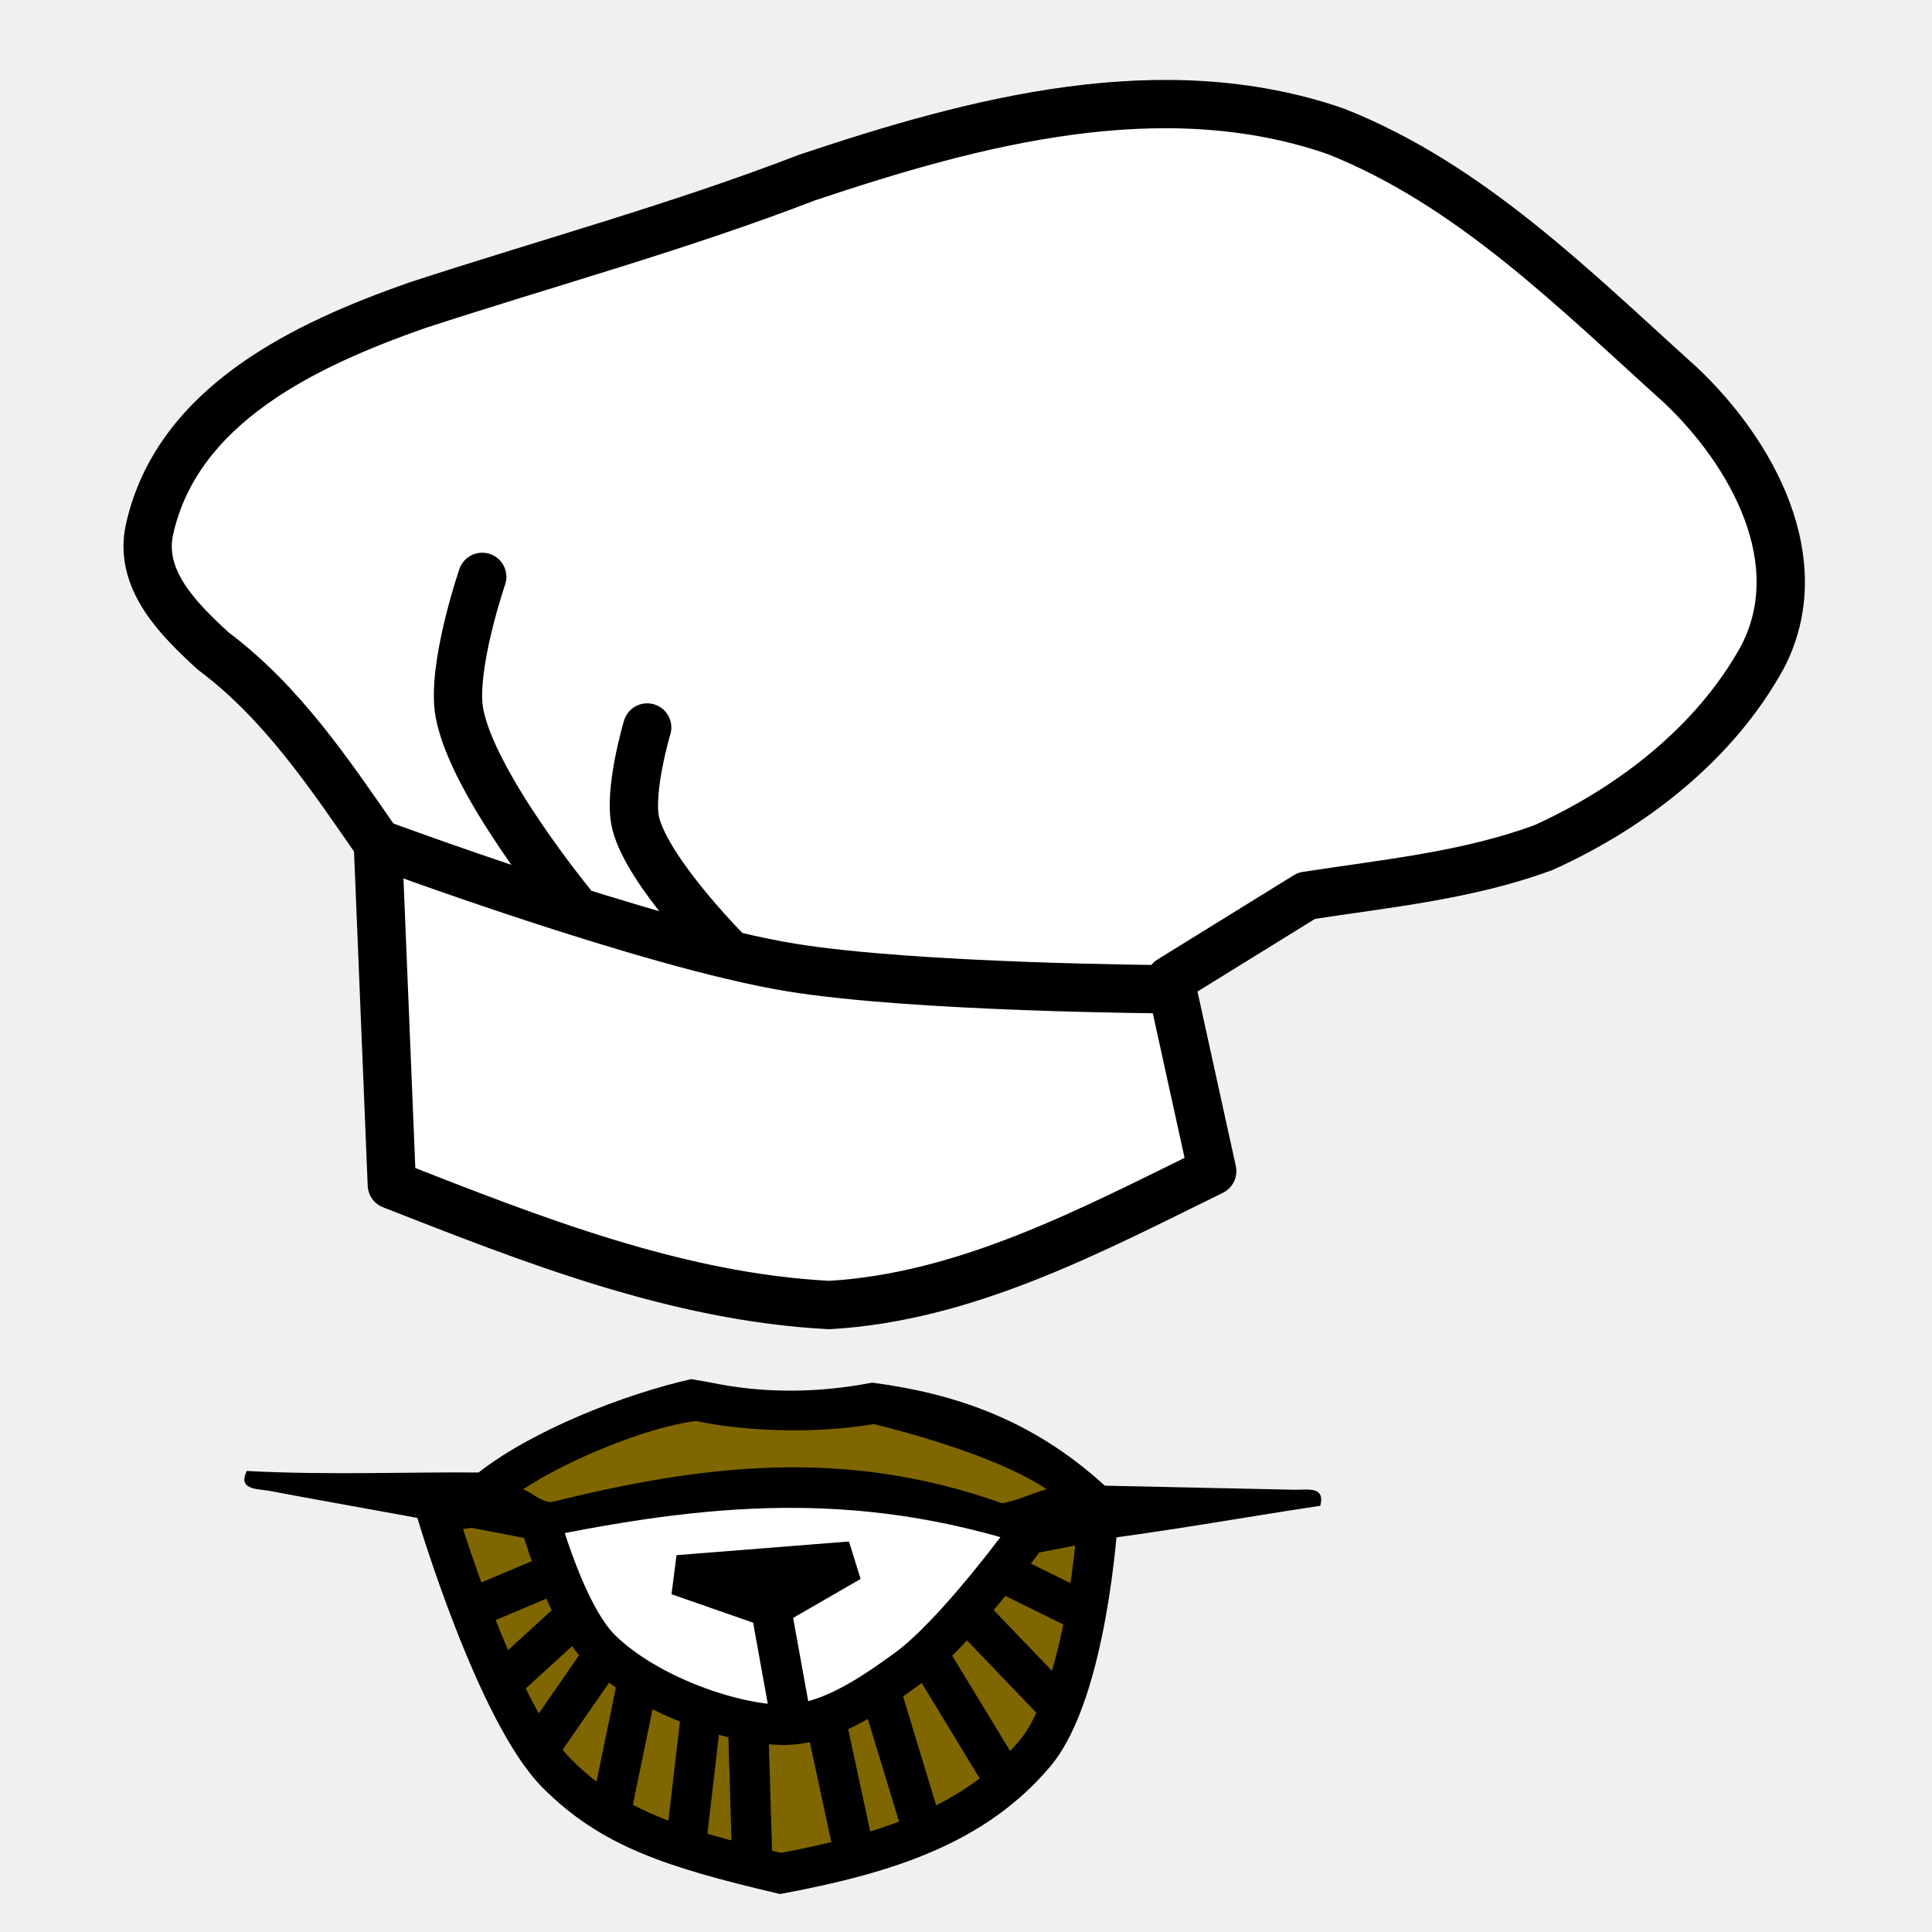
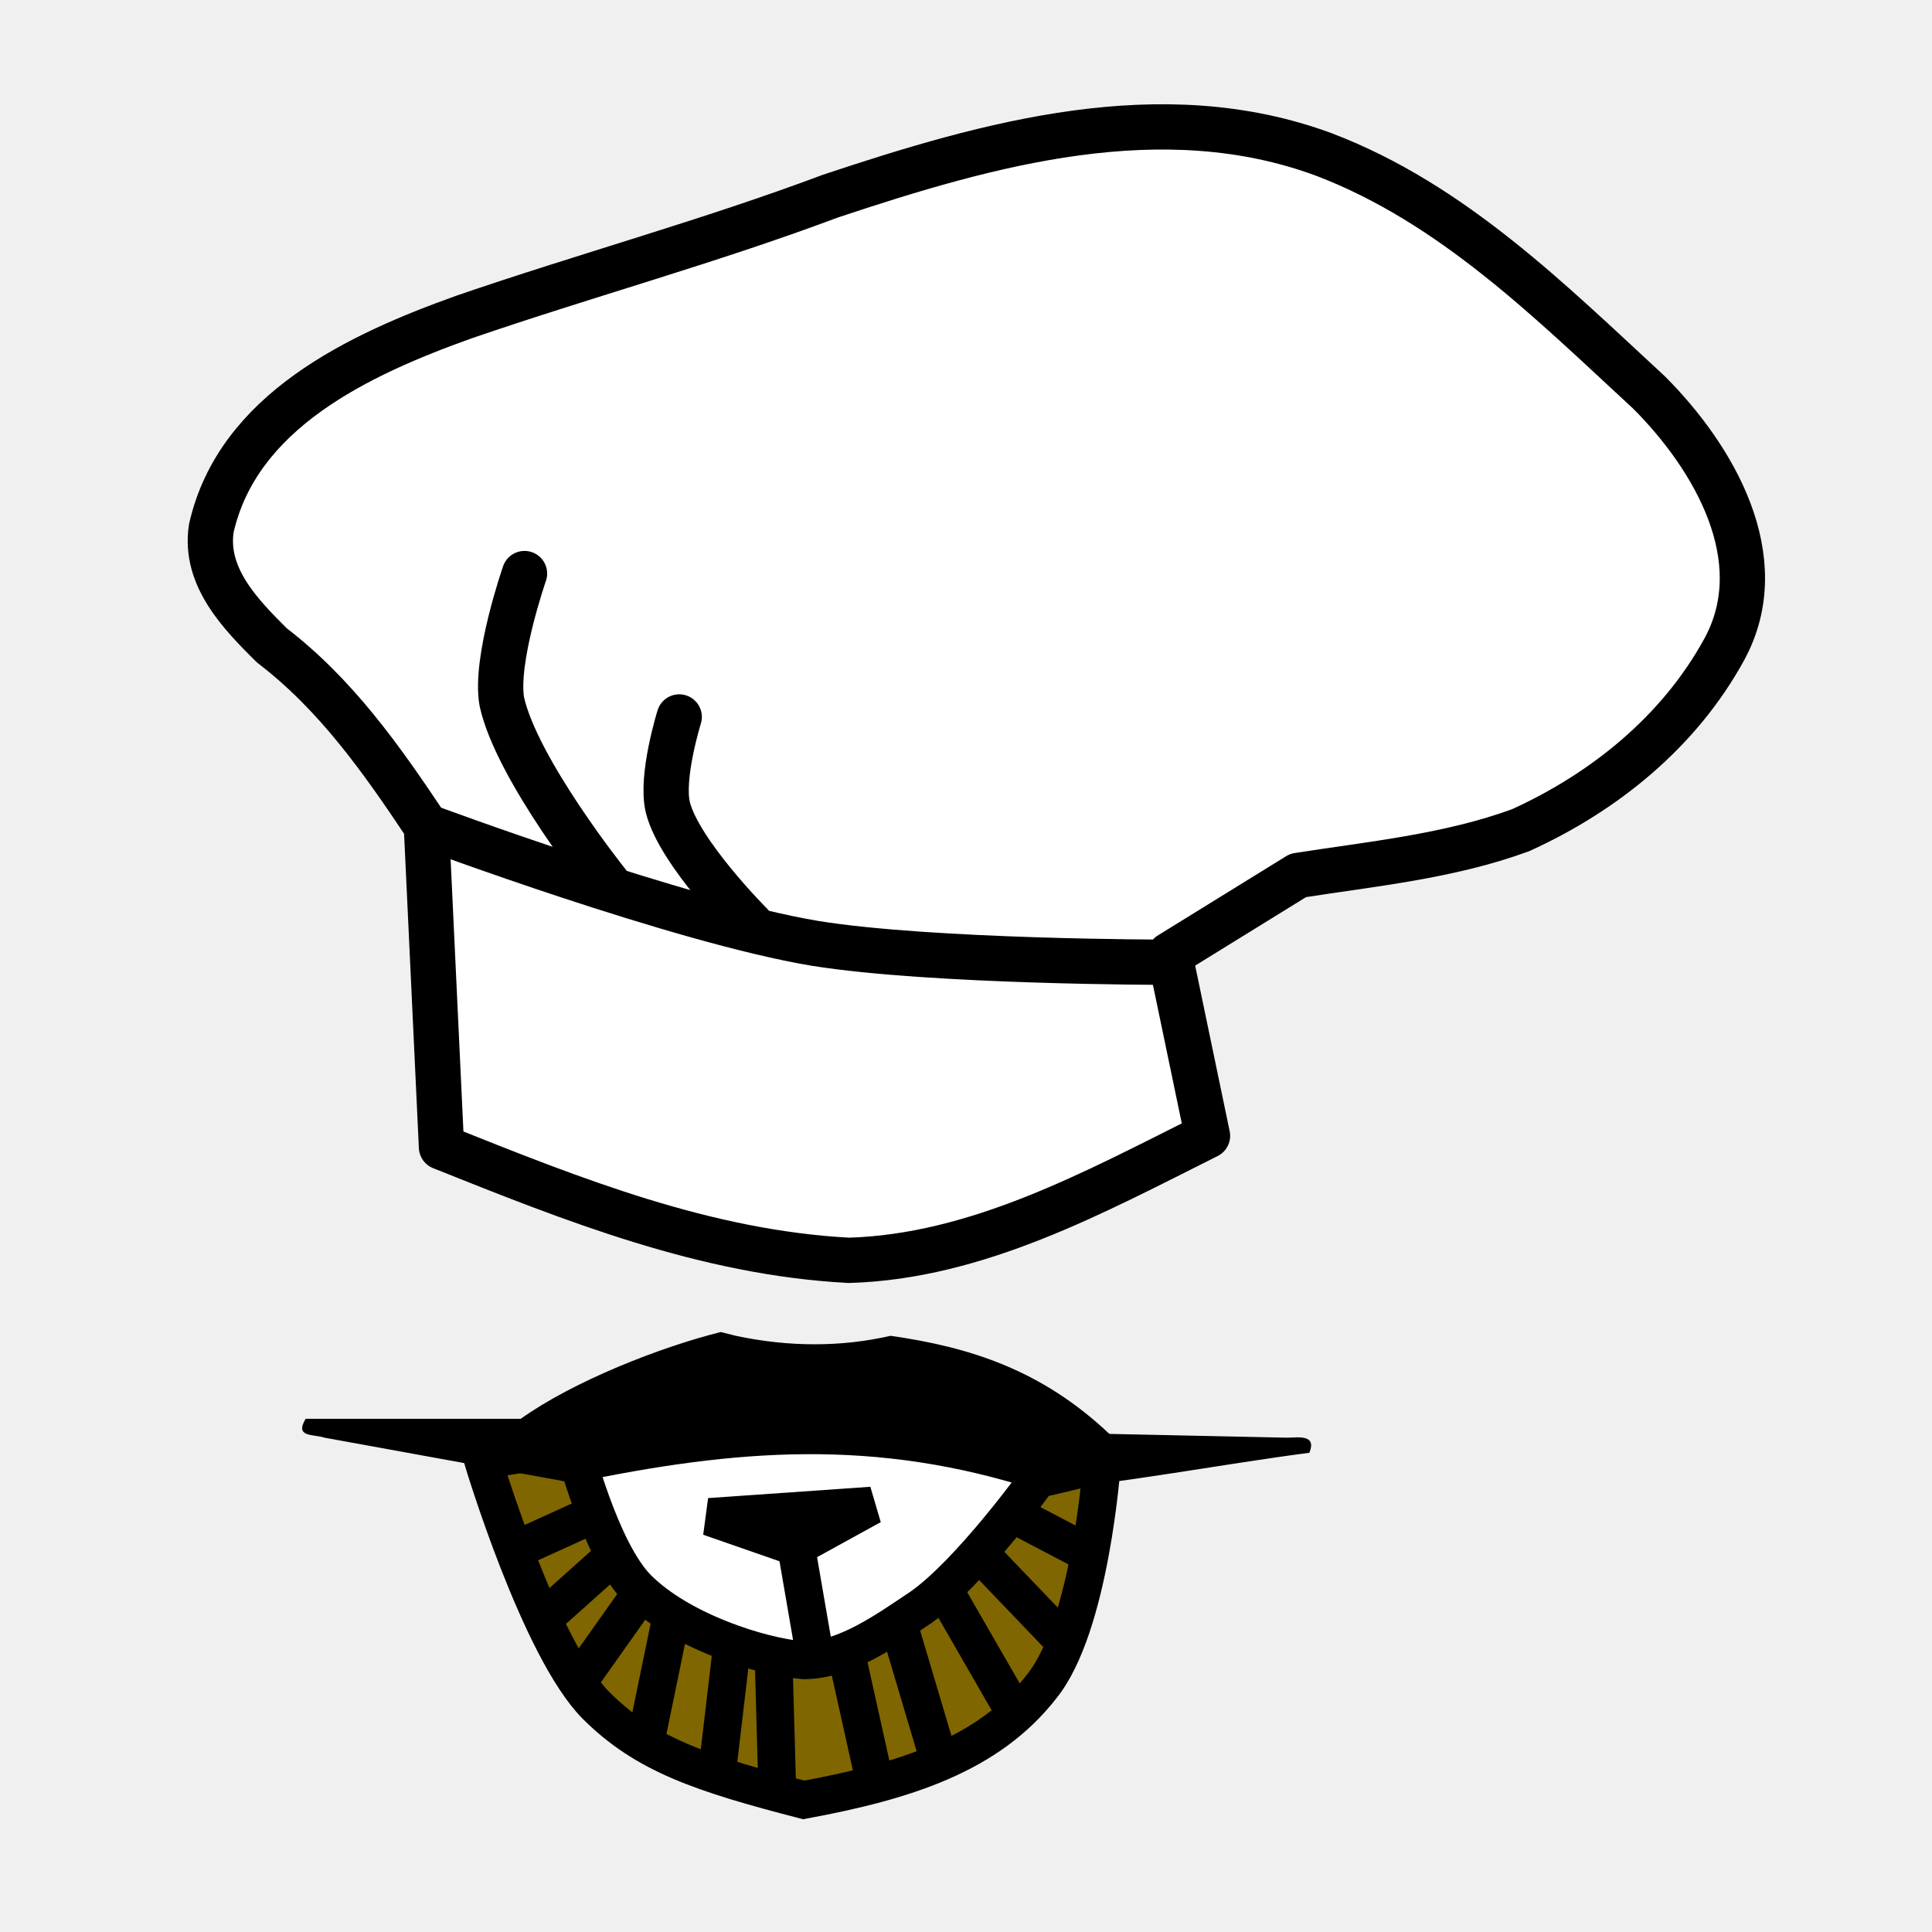
- <svg xmlns="http://www.w3.org/2000/svg" height="48" width="48">
-   <path d="M13.258 37.214h13.055v5.205H13.258z" fill="#fff" />
-   <g stroke="#000">
-     <path d="M27.27 37.78s-.262 4.249-1.562 5.789c-1.487 1.761-3.626 2.469-6.315 2.977-2.721-.642-4.218-1.141-5.555-2.482-1.508-1.512-2.985-6.48-2.985-6.48l2.405-.37s.687 2.812 1.686 3.781c1.145 1.11 3.2 1.826 4.452 1.858 1.12.029 2.205-.714 3.122-1.378 1.225-.886 3.015-3.357 3.015-3.357z" fill="#806600" />
-     <path d="M16.848 39.136l4.284-.34-1.981 1.143zm2.826 3.696l-.523-2.893m-5.325-.869l-2.195.926m2.697.121l-1.892 1.727m2.604-.784l-1.687 2.436m2.506-1.791l-.695 3.369m2.27-2.621l-.402 3.447m1.553-3.135l.108 3.6m1.799-3.724l.756 3.505m.602-4.211l1.098 3.618m.075-4.499l1.954 3.216m-.972-4.257l2.308 2.406m-1.475-3.396l2.124 1.048" fill="none" />
-   </g>
-   <path d="M3.714 13.156c.69-3.113 3.904-4.606 6.635-5.566 3.236-1.058 6.525-1.953 9.706-3.18 4.169-1.396 8.818-2.64 13.133-1.147 3.348 1.327 5.948 3.947 8.576 6.315 1.756 1.665 3.266 4.363 2.023 6.75-1.177 2.138-3.242 3.735-5.438 4.729-1.889.7-3.929.893-5.89 1.198l-3.385 2.093 1.043 4.749c-3.008 1.475-6.113 3.132-9.517 3.326-3.784-.197-7.375-1.62-10.865-2.987l-.347-8.479c-1.2-1.73-2.381-3.504-4.09-4.782-.84-.771-1.86-1.762-1.584-3.019z" fill="#fff" stroke="#000" stroke-width="1.2" stroke-linecap="round" stroke-linejoin="round" paint-order="markers fill stroke" />
-   <path d="M9.388 20.957s6.722 2.501 10.266 3.08c3.094.504 9.293.54 9.293.54" fill="none" stroke="#000" stroke-width="1.2" stroke-linecap="round" stroke-linejoin="round" paint-order="markers fill stroke" />
-   <path d="M11.981 14.332s-.777 2.263-.565 3.39c.33 1.756 2.757 4.717 2.757 4.717m1.906-4.365s-.484 1.617-.28 2.399c.316 1.205 2.214 3.123 2.214 3.123" fill="none" stroke="#000" stroke-width="1.2" stroke-linecap="round" paint-order="markers fill stroke" />
-   <path d="M17.17 34.264c-1.646.373-3.923 1.26-5.281 2.32-1.672-.018-3.691.07-5.76-.038-.212.452.205.44.539.49 2.183.41 4.398.785 6.56 1.215 4.35-.906 8.031-1.251 12.392.173 2.27-.172 4.84-.663 7.182-1.013.124-.479-.285-.4-.62-.398l-4.733-.102c-1.787-1.63-3.698-2.285-5.78-2.56-1.344.262-2.72.274-4.061-.012a19.98 19.98 0 01-.438-.075z" color="#000" />
-   <path d="M17.294 35.304c1.224.264 3.002.321 4.41.077C23 35.695 25 36.309 26 37c-.502.15-.618.244-1.1.35-3.956-1.416-7.532-.94-11.212-.029-.308-.039-.403-.2-.688-.321 1-.67 3-1.534 4.294-1.696z" color="#000" fill="#806600" />
+ <svg xmlns="http://www.w3.org/2000/svg" height="512" width="512">
+   <path d="M152 383h130v52H152z" fill="#fff" />
+   <path d="M292 388s-3 43-16 59c-14 18-36 25-63 30-27-7-42-12-55-25-15-15-30-65-30-65l24-4s7 28 17 38c11 11 32 18 44 19 11 0 22-8 31-14 13-9 31-34 31-34z" fill="#806600" stroke="#000" stroke-width="10" />
+   <path d="M188 402l43-3-20 11zm28 37l-5-29m-53-9l-22 10m27 1l-19 17m26-7l-17 24m25-18l-7 34m23-26l-4 34m15-31l1 36m18-38l8 36m6-43l11 37m1-46l19 33m-10-43l23 24m-14-34l21 11" fill="none" stroke="#000" stroke-width="10" />
+   <path d="M191 353c-16 4-39 13-53 23H81c-3 5 2 4 5 5l66 12c43-9 80-12 123 2 23-2 49-7 72-10 2-5-3-4-6-4l-47-1c-18-17-37-23-58-26-13 3-27 3-41 0a200 201 0 01-4-1z" color="#000" />
+   <path d="M56 140c7-31 39-46 67-56 32-11 65-20 97-32 42-14 88-27 131-11 34 13 60 39 86 63 17 17 33 44 20 68-12 22-32 38-54 48-19 7-40 9-59 12l-34 21 10 48c-30 15-61 32-95 33-38-2-73-16-108-30l-4-85c-12-18-24-35-41-48-8-8-18-18-16-31z" fill="#fff" stroke="#000" stroke-width="12" stroke-linecap="round" stroke-linejoin="round" paint-order="markers fill stroke" />
+   <path d="M113 219s67 25 103 31c31 5 93 5 93 5" fill="none" stroke="#000" stroke-width="12" stroke-linecap="round" stroke-linejoin="round" paint-order="markers fill stroke" />
+   <path d="M139 152s-8 23-6 34c4 18 28 48 28 48m19-44s-5 16-3 24c3 12 22 31 22 31" fill="none" stroke="#000" stroke-width="12" stroke-linecap="round" paint-order="markers fill stroke" />
</svg>
